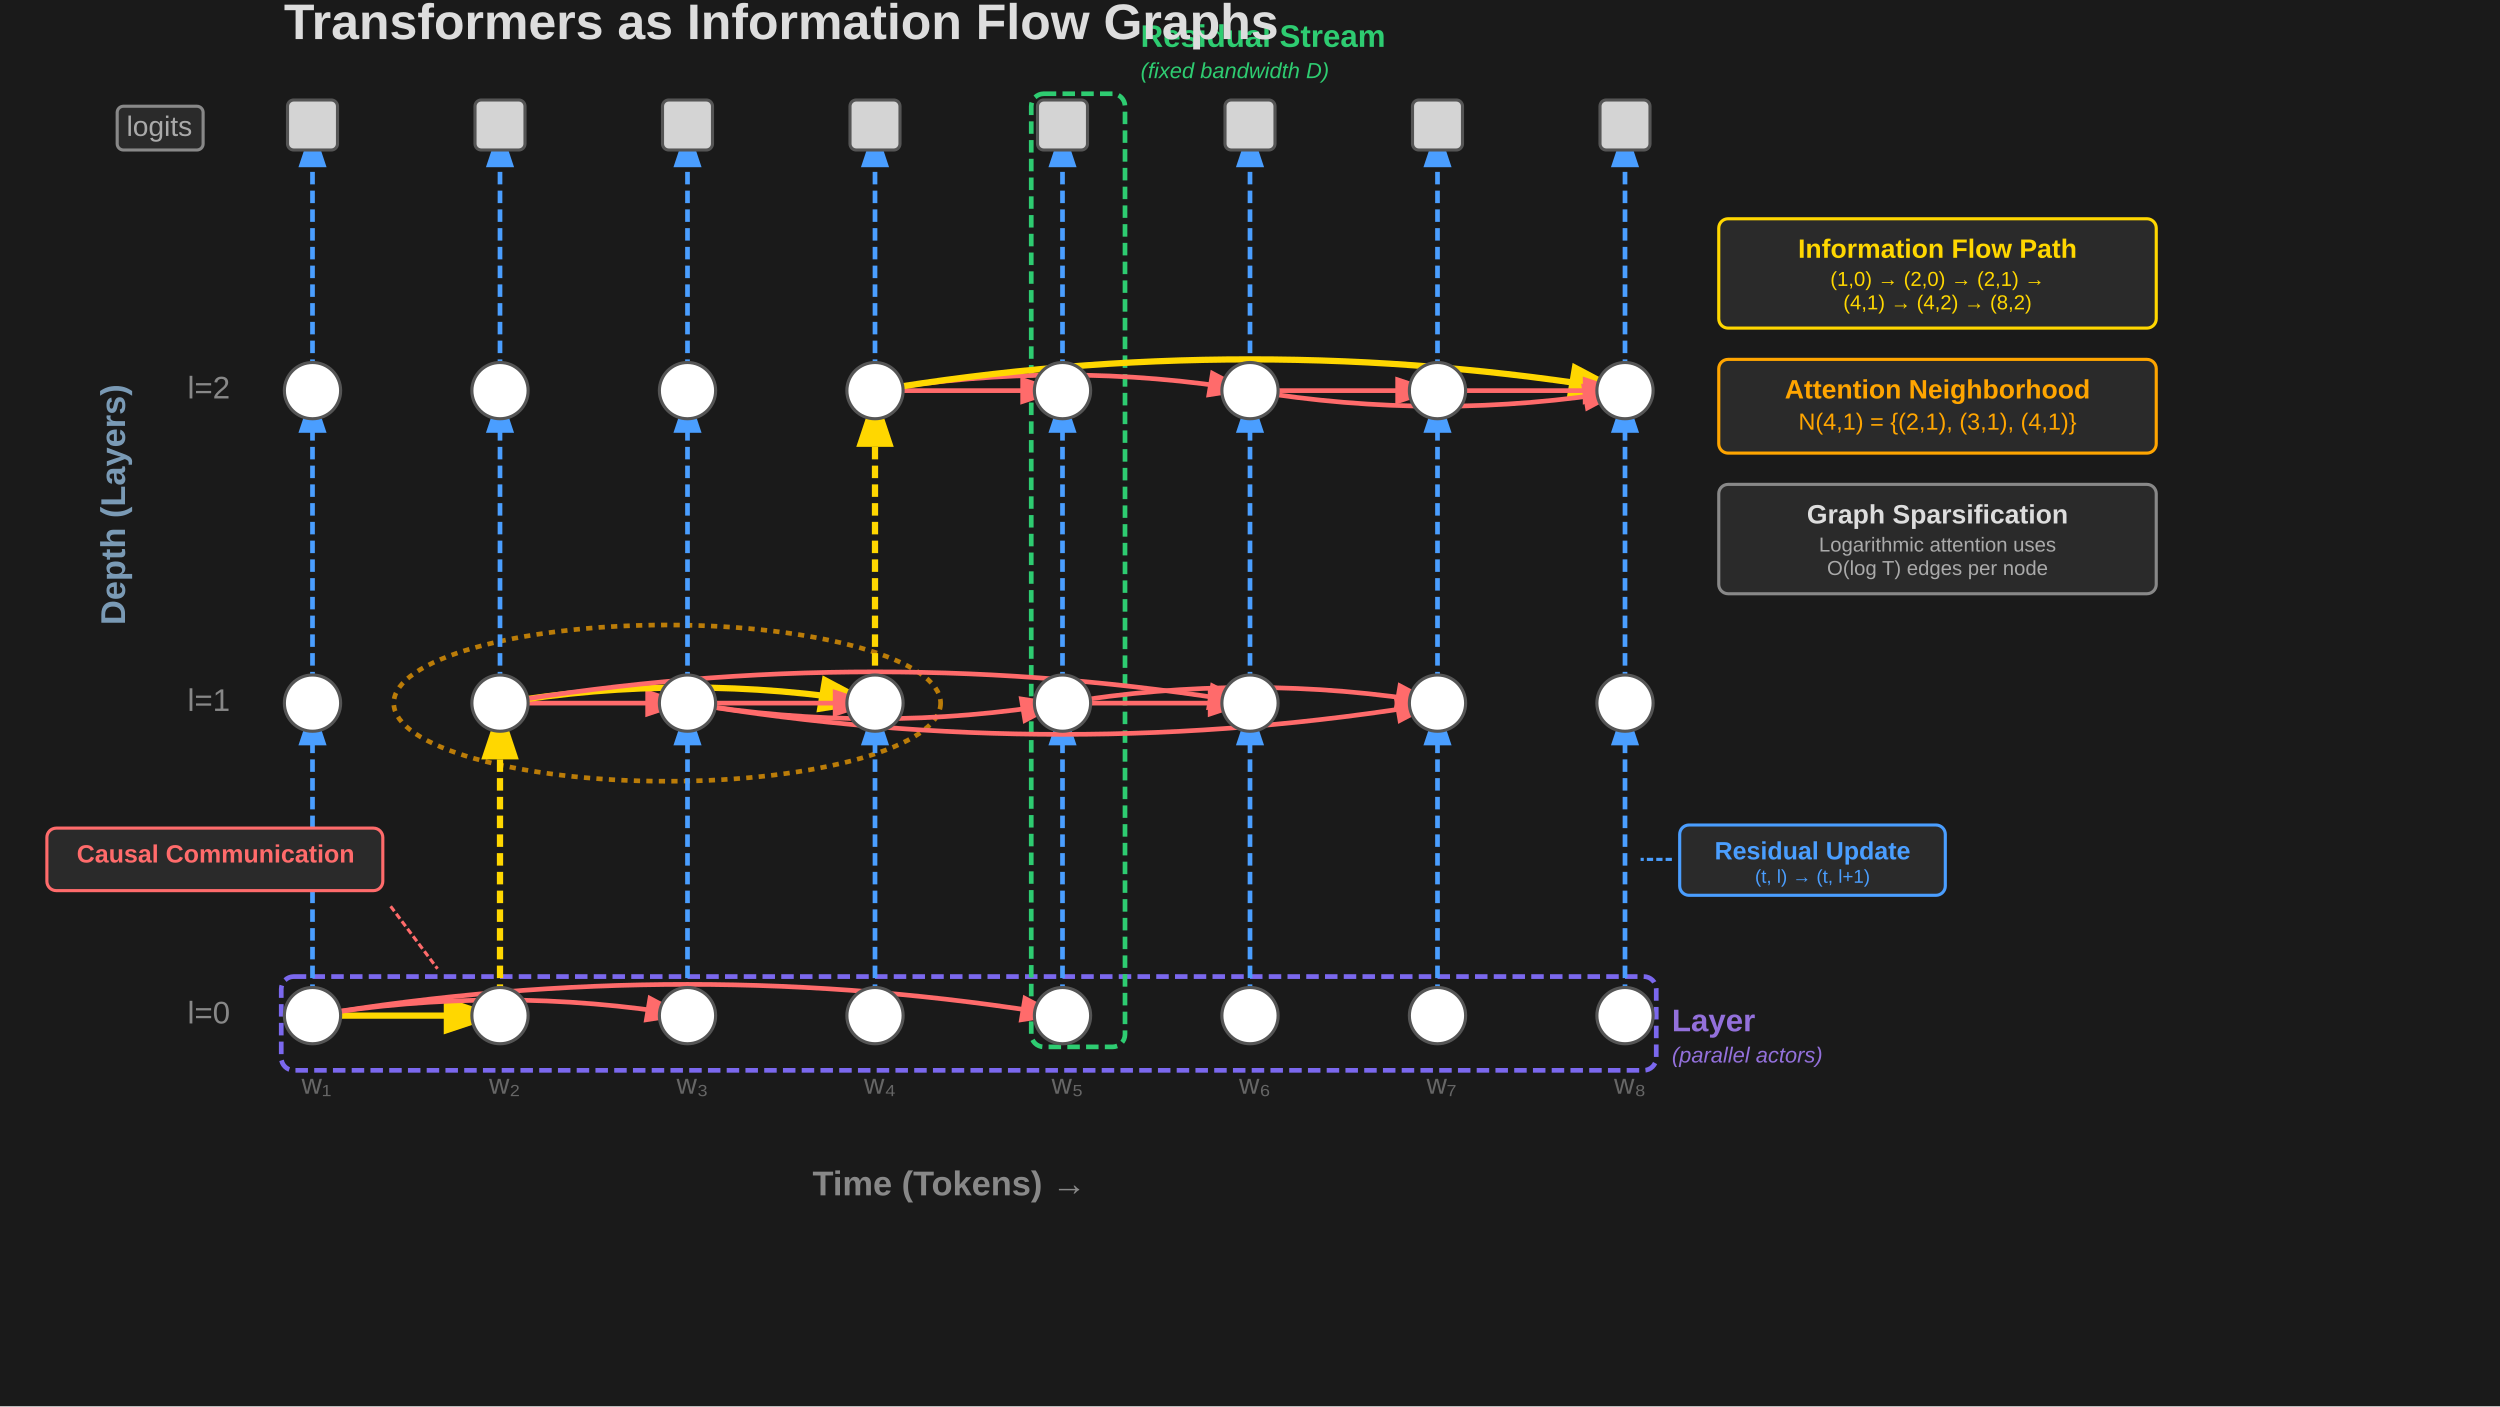
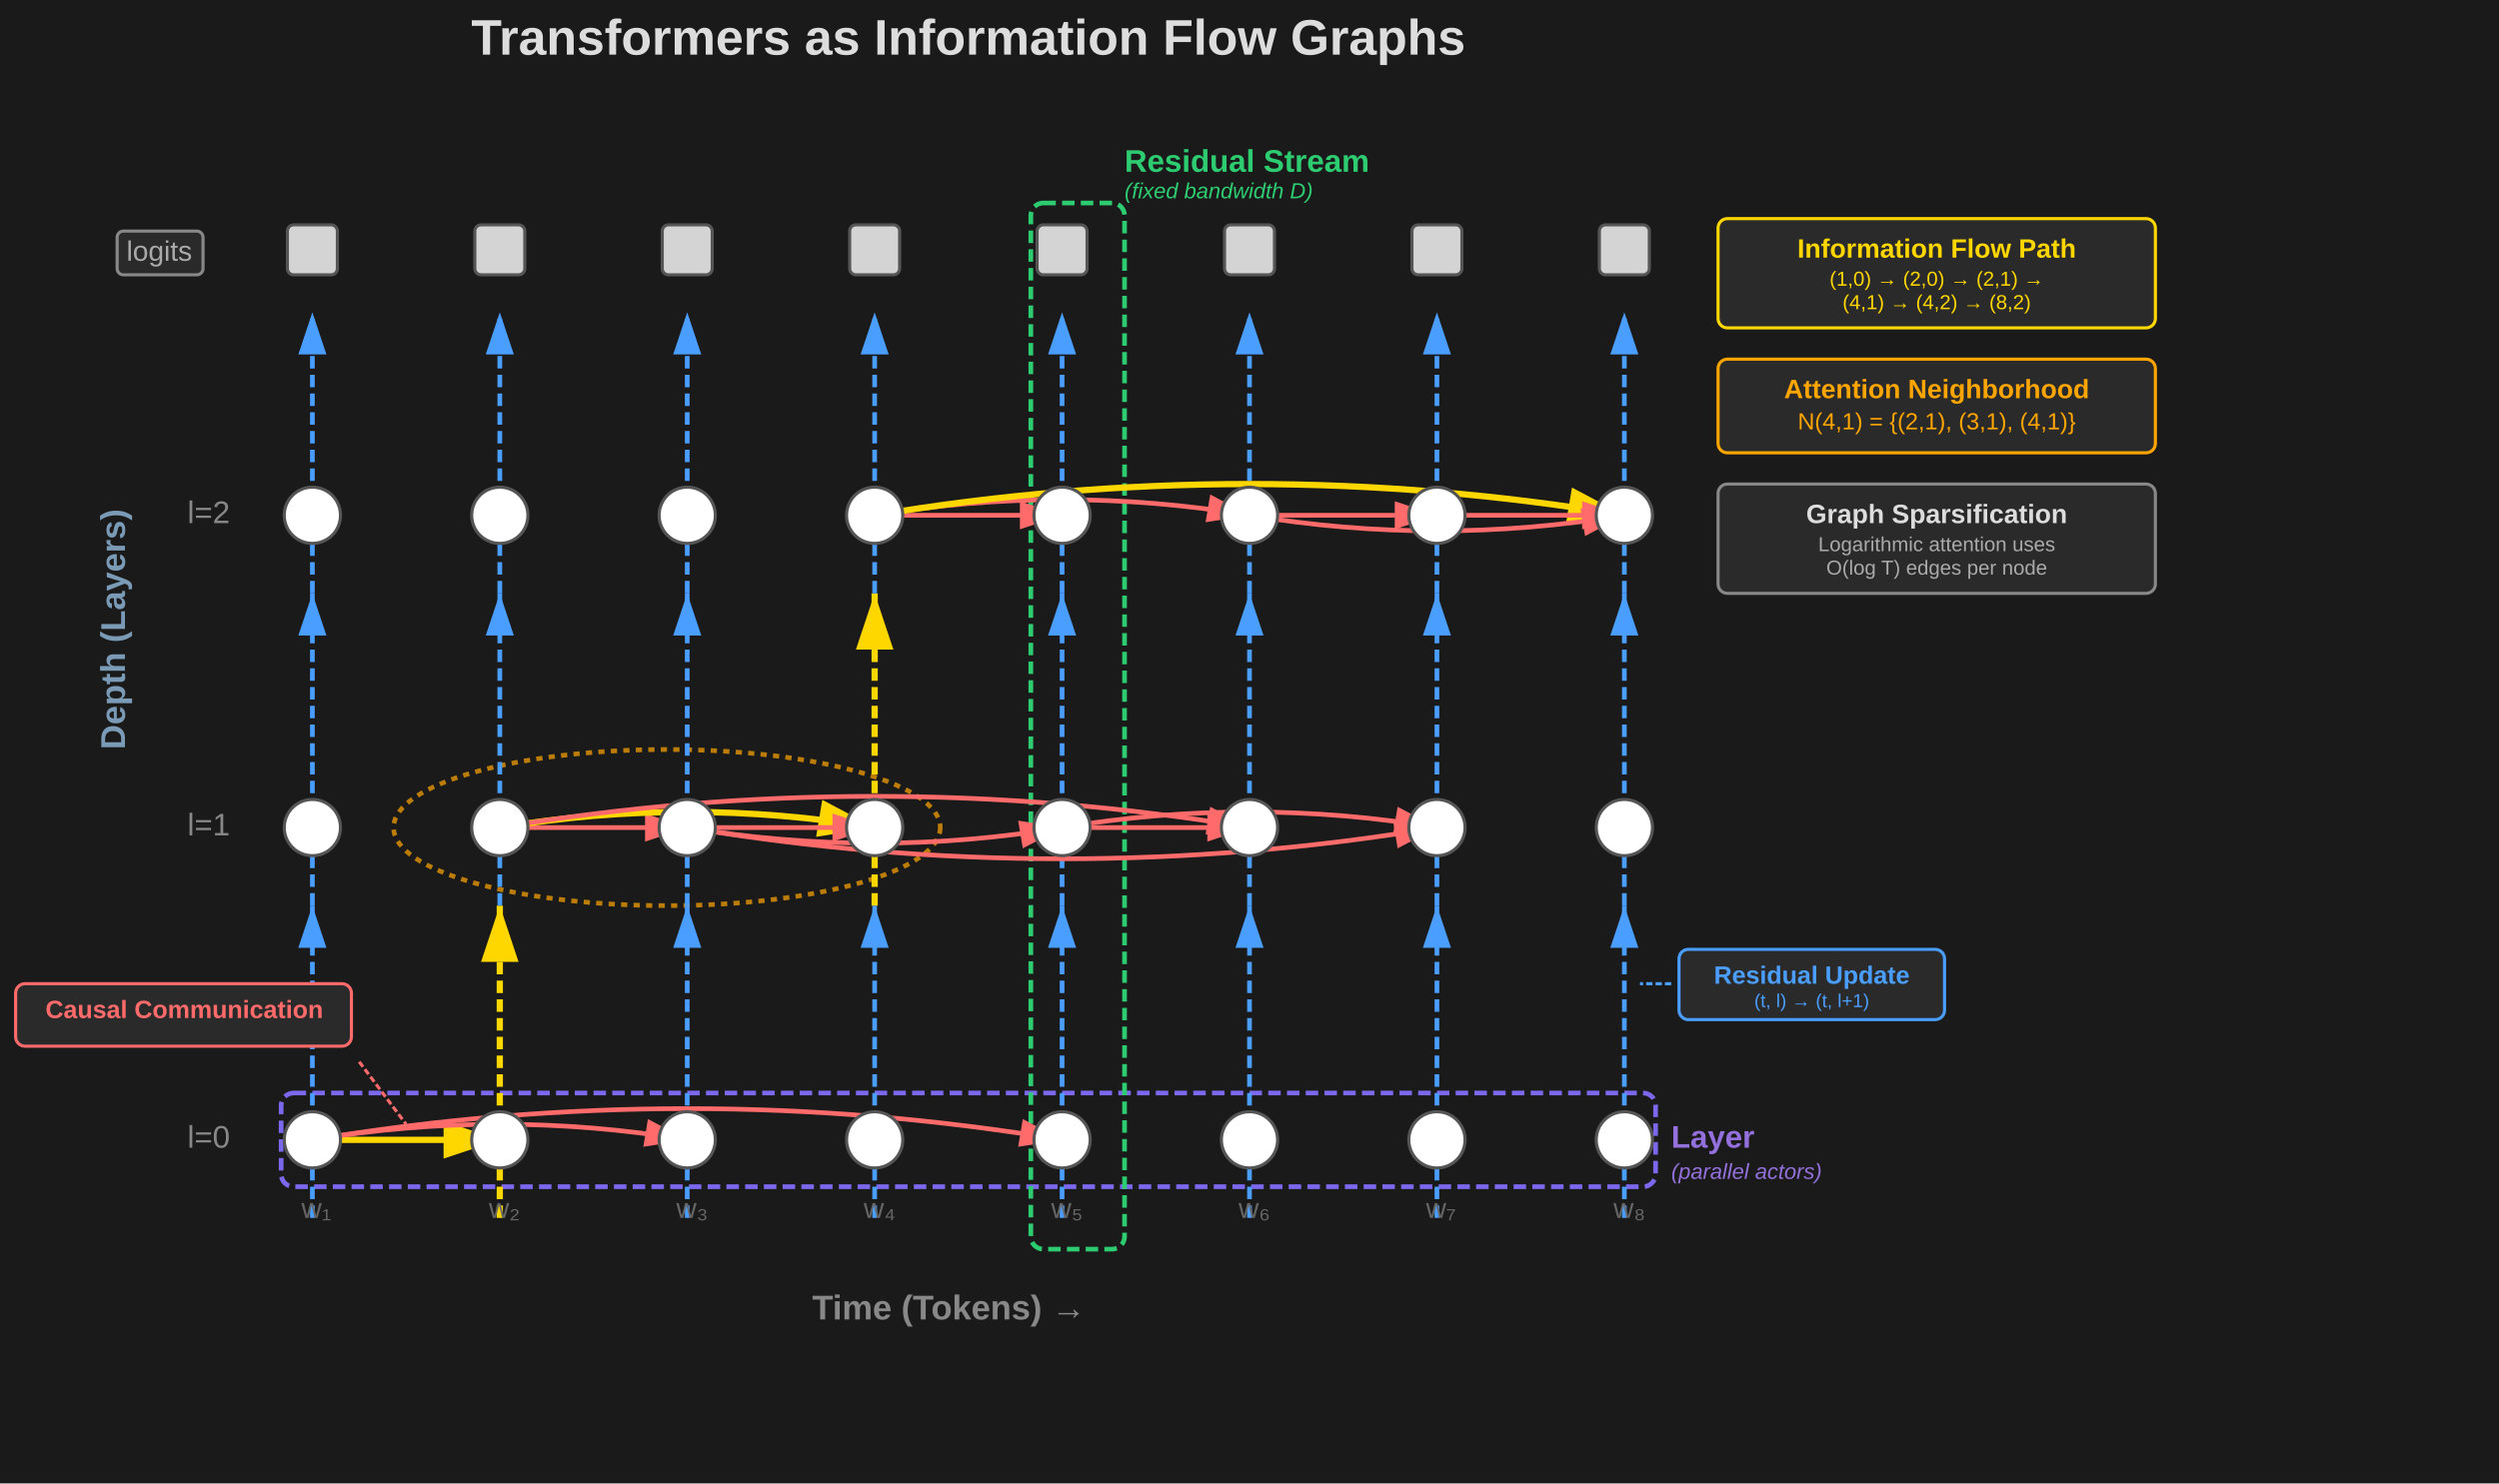
- <svg xmlns="http://www.w3.org/2000/svg" viewBox="0 0 1600 900">
-   <rect width="1600" height="900" fill="#1a1a1a" />
+ <svg xmlns="http://www.w3.org/2000/svg" viewBox="0 0 1600 950">
+   <rect width="1600" height="950" fill="#1a1a1a" />
  <defs>
    <marker id="arrowBlue" markerWidth="10" markerHeight="10" refX="9" refY="3" orient="auto" markerUnits="strokeWidth">
      <path d="M0,0 L0,6 L9,3 z" fill="#4a9eff" />
    </marker>
    <marker id="arrowRed" markerWidth="10" markerHeight="10" refX="9" refY="3" orient="auto" markerUnits="strokeWidth">
      <path d="M0,0 L0,6 L9,3 z" fill="#ff6b6b" />
    </marker>
    <marker id="arrowYellow" markerWidth="10" markerHeight="10" refX="9" refY="3" orient="auto" markerUnits="strokeWidth">
      <path d="M0,0 L0,6 L9,3 z" fill="#ffd700" />
    </marker>
  </defs>
-   <rect x="180" y="625" width="880" height="60" fill="none" stroke="#7b68ee" stroke-width="3" stroke-dasharray="8,4" rx="8" />
-   <text x="1070" y="660" fill="#9370db" font-size="20" font-family="Arial, sans-serif" font-weight="600">Layer</text>
-   <text x="1070" y="680" fill="#9370db" font-size="14" font-family="Arial, sans-serif" font-style="italic">(parallel actors)</text>
-   <rect x="660" y="60" width="60" height="610" fill="none" stroke="#2ecc71" stroke-width="3" stroke-dasharray="8,4" rx="8" />
-   <text x="730" y="30" fill="#2ecc71" font-size="20" font-family="Arial, sans-serif" font-weight="600">Residual Stream</text>
-   <text x="730" y="50" fill="#2ecc71" font-size="14" font-family="Arial, sans-serif" font-style="italic">(fixed bandwidth D)</text>
-   <ellipse cx="427" cy="450" rx="175" ry="50" fill="none" stroke="#ffa500" stroke-width="3" stroke-dasharray="4,4" opacity="0.7" />
-   <line x1="200" y1="650" x2="200" y2="450" stroke="#4a9eff" stroke-width="3" marker-end="url(#arrowBlue)" stroke-dasharray="8,4" />
-   <line x1="200" y1="450" x2="200" y2="250" stroke="#4a9eff" stroke-width="3" marker-end="url(#arrowBlue)" stroke-dasharray="8,4" />
-   <line x1="200" y1="250" x2="200" y2="80" stroke="#4a9eff" stroke-width="3" marker-end="url(#arrowBlue)" stroke-dasharray="8,4" />
-   <line x1="320" y1="650" x2="320" y2="450" stroke="#ffd700" stroke-width="4" marker-end="url(#arrowYellow)" stroke-dasharray="8,4" />
-   <line x1="320" y1="450" x2="320" y2="250" stroke="#4a9eff" stroke-width="3" marker-end="url(#arrowBlue)" stroke-dasharray="8,4" />
-   <line x1="320" y1="250" x2="320" y2="80" stroke="#4a9eff" stroke-width="3" marker-end="url(#arrowBlue)" stroke-dasharray="8,4" />
-   <line x1="440" y1="650" x2="440" y2="450" stroke="#4a9eff" stroke-width="3" marker-end="url(#arrowBlue)" stroke-dasharray="8,4" />
-   <line x1="440" y1="450" x2="440" y2="250" stroke="#4a9eff" stroke-width="3" marker-end="url(#arrowBlue)" stroke-dasharray="8,4" />
-   <line x1="440" y1="250" x2="440" y2="80" stroke="#4a9eff" stroke-width="3" marker-end="url(#arrowBlue)" stroke-dasharray="8,4" />
-   <line x1="560" y1="650" x2="560" y2="450" stroke="#4a9eff" stroke-width="3" marker-end="url(#arrowBlue)" stroke-dasharray="8,4" />
-   <line x1="560" y1="450" x2="560" y2="250" stroke="#ffd700" stroke-width="4" marker-end="url(#arrowYellow)" stroke-dasharray="8,4" />
-   <line x1="560" y1="250" x2="560" y2="80" stroke="#4a9eff" stroke-width="3" marker-end="url(#arrowBlue)" stroke-dasharray="8,4" />
-   <line x1="680" y1="650" x2="680" y2="450" stroke="#4a9eff" stroke-width="3" marker-end="url(#arrowBlue)" stroke-dasharray="8,4" />
-   <line x1="680" y1="450" x2="680" y2="250" stroke="#4a9eff" stroke-width="3" marker-end="url(#arrowBlue)" stroke-dasharray="8,4" />
-   <line x1="680" y1="250" x2="680" y2="80" stroke="#4a9eff" stroke-width="3" marker-end="url(#arrowBlue)" stroke-dasharray="8,4" />
-   <line x1="800" y1="650" x2="800" y2="450" stroke="#4a9eff" stroke-width="3" marker-end="url(#arrowBlue)" stroke-dasharray="8,4" />
-   <line x1="800" y1="450" x2="800" y2="250" stroke="#4a9eff" stroke-width="3" marker-end="url(#arrowBlue)" stroke-dasharray="8,4" />
-   <line x1="800" y1="250" x2="800" y2="80" stroke="#4a9eff" stroke-width="3" marker-end="url(#arrowBlue)" stroke-dasharray="8,4" />
-   <line x1="920" y1="650" x2="920" y2="450" stroke="#4a9eff" stroke-width="3" marker-end="url(#arrowBlue)" stroke-dasharray="8,4" />
-   <line x1="920" y1="450" x2="920" y2="250" stroke="#4a9eff" stroke-width="3" marker-end="url(#arrowBlue)" stroke-dasharray="8,4" />
-   <line x1="920" y1="250" x2="920" y2="80" stroke="#4a9eff" stroke-width="3" marker-end="url(#arrowBlue)" stroke-dasharray="8,4" />
-   <line x1="1040" y1="650" x2="1040" y2="450" stroke="#4a9eff" stroke-width="3" marker-end="url(#arrowBlue)" stroke-dasharray="8,4" />
-   <line x1="1040" y1="450" x2="1040" y2="250" stroke="#4a9eff" stroke-width="3" marker-end="url(#arrowBlue)" stroke-dasharray="8,4" />
-   <line x1="1040" y1="250" x2="1040" y2="80" stroke="#4a9eff" stroke-width="3" marker-end="url(#arrowBlue)" stroke-dasharray="8,4" />
-   <line x1="200" y1="650" x2="320" y2="650" stroke="#ffd700" stroke-width="4" marker-end="url(#arrowYellow)" />
-   <path d="M 200,650 Q 320,630 440,650" stroke="#ff6b6b" stroke-width="3" fill="none" marker-end="url(#arrowRed)" />
-   <path d="M 200,650 Q 440,610 680,650" stroke="#ff6b6b" stroke-width="3" fill="none" marker-end="url(#arrowRed)" />
-   <line x1="320" y1="450" x2="440" y2="450" stroke="#ff6b6b" stroke-width="3" marker-end="url(#arrowRed)" />
-   <path d="M 320,450 Q 440,430 560,450" stroke="#ffd700" stroke-width="4" fill="none" marker-end="url(#arrowYellow)" />
-   <path d="M 320,450 Q 560,410 800,450" stroke="#ff6b6b" stroke-width="3" fill="none" marker-end="url(#arrowRed)" />
-   <line x1="440" y1="450" x2="560" y2="450" stroke="#ff6b6b" stroke-width="3" marker-end="url(#arrowRed)" />
-   <path d="M 440,450 Q 560,470 680,450" stroke="#ff6b6b" stroke-width="3" fill="none" marker-end="url(#arrowRed)" />
-   <path d="M 440,450 Q 680,490 920,450" stroke="#ff6b6b" stroke-width="3" fill="none" marker-end="url(#arrowRed)" />
-   <line x1="680" y1="450" x2="800" y2="450" stroke="#ff6b6b" stroke-width="3" marker-end="url(#arrowRed)" />
-   <path d="M 680,450 Q 800,430 920,450" stroke="#ff6b6b" stroke-width="3" fill="none" marker-end="url(#arrowRed)" />
-   <line x1="560" y1="250" x2="680" y2="250" stroke="#ff6b6b" stroke-width="3" marker-end="url(#arrowRed)" />
-   <path d="M 560,250 Q 680,230 800,250" stroke="#ff6b6b" stroke-width="3" fill="none" marker-end="url(#arrowRed)" />
-   <path d="M 560,250 Q 800,210 1040,250" stroke="#ffd700" stroke-width="4" fill="none" marker-end="url(#arrowYellow)" />
-   <line x1="800" y1="250" x2="920" y2="250" stroke="#ff6b6b" stroke-width="3" marker-end="url(#arrowRed)" />
-   <path d="M 800,250 Q 920,270 1040,250" stroke="#ff6b6b" stroke-width="3" fill="none" marker-end="url(#arrowRed)" />
-   <line x1="920" y1="250" x2="1040" y2="250" stroke="#ff6b6b" stroke-width="3" marker-end="url(#arrowRed)" />
-   <circle cx="200" cy="650" r="18" fill="white" stroke="#555" stroke-width="2" />
-   <circle cx="320" cy="650" r="18" fill="white" stroke="#555" stroke-width="2" />
-   <circle cx="440" cy="650" r="18" fill="white" stroke="#555" stroke-width="2" />
-   <circle cx="560" cy="650" r="18" fill="white" stroke="#555" stroke-width="2" />
-   <circle cx="680" cy="650" r="18" fill="white" stroke="#555" stroke-width="2" />
-   <circle cx="800" cy="650" r="18" fill="white" stroke="#555" stroke-width="2" />
-   <circle cx="920" cy="650" r="18" fill="white" stroke="#555" stroke-width="2" />
-   <circle cx="1040" cy="650" r="18" fill="white" stroke="#555" stroke-width="2" />
-   <circle cx="200" cy="450" r="18" fill="white" stroke="#555" stroke-width="2" />
-   <circle cx="320" cy="450" r="18" fill="white" stroke="#555" stroke-width="2" />
-   <circle cx="440" cy="450" r="18" fill="white" stroke="#555" stroke-width="2" />
-   <circle cx="560" cy="450" r="18" fill="white" stroke="#555" stroke-width="2" />
-   <circle cx="680" cy="450" r="18" fill="white" stroke="#555" stroke-width="2" />
-   <circle cx="800" cy="450" r="18" fill="white" stroke="#555" stroke-width="2" />
-   <circle cx="920" cy="450" r="18" fill="white" stroke="#555" stroke-width="2" />
-   <circle cx="1040" cy="450" r="18" fill="white" stroke="#555" stroke-width="2" />
-   <circle cx="200" cy="250" r="18" fill="white" stroke="#555" stroke-width="2" />
-   <circle cx="320" cy="250" r="18" fill="white" stroke="#555" stroke-width="2" />
-   <circle cx="440" cy="250" r="18" fill="white" stroke="#555" stroke-width="2" />
-   <circle cx="560" cy="250" r="18" fill="white" stroke="#555" stroke-width="2" />
-   <circle cx="680" cy="250" r="18" fill="white" stroke="#555" stroke-width="2" />
-   <circle cx="800" cy="250" r="18" fill="white" stroke="#555" stroke-width="2" />
-   <circle cx="920" cy="250" r="18" fill="white" stroke="#555" stroke-width="2" />
-   <circle cx="1040" cy="250" r="18" fill="white" stroke="#555" stroke-width="2" />
-   <rect x="184" y="64" width="32" height="32" fill="#d4d4d4" stroke="#555" stroke-width="2" rx="4" />
-   <rect x="304" y="64" width="32" height="32" fill="#d4d4d4" stroke="#555" stroke-width="2" rx="4" />
-   <rect x="424" y="64" width="32" height="32" fill="#d4d4d4" stroke="#555" stroke-width="2" rx="4" />
-   <rect x="544" y="64" width="32" height="32" fill="#d4d4d4" stroke="#555" stroke-width="2" rx="4" />
-   <rect x="664" y="64" width="32" height="32" fill="#d4d4d4" stroke="#555" stroke-width="2" rx="4" />
-   <rect x="784" y="64" width="32" height="32" fill="#d4d4d4" stroke="#555" stroke-width="2" rx="4" />
-   <rect x="904" y="64" width="32" height="32" fill="#d4d4d4" stroke="#555" stroke-width="2" rx="4" />
-   <rect x="1024" y="64" width="32" height="32" fill="#d4d4d4" stroke="#555" stroke-width="2" rx="4" />
-   <text x="120" y="655" fill="#888" font-size="20" font-family="Arial, sans-serif">l=0</text>
-   <text x="120" y="455" fill="#888" font-size="20" font-family="Arial, sans-serif">l=1</text>
-   <text x="120" y="255" fill="#888" font-size="20" font-family="Arial, sans-serif">l=2</text>
-   <rect x="75" y="68" width="55" height="28" fill="#2a2a2a" stroke="#888" stroke-width="2" rx="4" />
-   <text x="102" y="87" fill="#aaa" font-size="18" font-family="Arial, sans-serif" text-anchor="middle">logits</text>
-   <text x="193" y="700" fill="#666" font-size="18" font-family="Arial, sans-serif">w₁</text>
-   <text x="313" y="700" fill="#666" font-size="18" font-family="Arial, sans-serif">w₂</text>
-   <text x="433" y="700" fill="#666" font-size="18" font-family="Arial, sans-serif">w₃</text>
-   <text x="553" y="700" fill="#666" font-size="18" font-family="Arial, sans-serif">w₄</text>
-   <text x="673" y="700" fill="#666" font-size="18" font-family="Arial, sans-serif">w₅</text>
-   <text x="793" y="700" fill="#666" font-size="18" font-family="Arial, sans-serif">w₆</text>
-   <text x="913" y="700" fill="#666" font-size="18" font-family="Arial, sans-serif">w₇</text>
-   <text x="1033" y="700" fill="#666" font-size="18" font-family="Arial, sans-serif">w₈</text>
-   <text x="80" y="400" fill="#7a9ab5" font-size="22" font-family="Arial, sans-serif" transform="rotate(-90 80 400)" font-weight="600">Depth (Layers)</text>
-   <text x="520" y="765" fill="#888" font-size="22" font-family="Arial, sans-serif" font-weight="600">Time (Tokens) →</text>
-   <text x="500" y="25" fill="#ddd" font-size="32" font-family="Arial, sans-serif" font-weight="700" text-anchor="middle">Transformers as Information Flow Graphs</text>
-   <g transform="translate(1070, 550)">
+   <rect x="180" y="700" width="880" height="60" fill="none" stroke="#7b68ee" stroke-width="3" stroke-dasharray="8,4" rx="8" />
+   <text x="1070" y="735" fill="#9370db" font-size="20" font-family="Arial, sans-serif" font-weight="600">Layer</text>
+   <text x="1070" y="755" fill="#9370db" font-size="14" font-family="Arial, sans-serif" font-style="italic">(parallel actors)</text>
+   <rect x="660" y="130" width="60" height="670" fill="none" stroke="#2ecc71" stroke-width="3" stroke-dasharray="8,4" rx="8" />
+   <text x="720" y="110" fill="#2ecc71" font-size="20" font-family="Arial, sans-serif" font-weight="600">Residual Stream</text>
+   <text x="720" y="127" fill="#2ecc71" font-size="14" font-family="Arial, sans-serif" font-style="italic">(fixed bandwidth D)</text>
+   <ellipse cx="427" cy="530" rx="175" ry="50" fill="none" stroke="#ffa500" stroke-width="3" stroke-dasharray="4,4" opacity="0.7" />
+   <line x1="200" y1="780" x2="200" y2="580" stroke="#4a9eff" stroke-width="3" marker-end="url(#arrowBlue)" stroke-dasharray="8,4" />
+   <line x1="200" y1="580" x2="200" y2="380" stroke="#4a9eff" stroke-width="3" marker-end="url(#arrowBlue)" stroke-dasharray="8,4" />
+   <line x1="200" y1="380" x2="200" y2="200" stroke="#4a9eff" stroke-width="3" marker-end="url(#arrowBlue)" stroke-dasharray="8,4" />
+   <line x1="320" y1="780" x2="320" y2="580" stroke="#ffd700" stroke-width="4" marker-end="url(#arrowYellow)" stroke-dasharray="8,4" />
+   <line x1="320" y1="580" x2="320" y2="380" stroke="#4a9eff" stroke-width="3" marker-end="url(#arrowBlue)" stroke-dasharray="8,4" />
+   <line x1="320" y1="380" x2="320" y2="200" stroke="#4a9eff" stroke-width="3" marker-end="url(#arrowBlue)" stroke-dasharray="8,4" />
+   <line x1="440" y1="780" x2="440" y2="580" stroke="#4a9eff" stroke-width="3" marker-end="url(#arrowBlue)" stroke-dasharray="8,4" />
+   <line x1="440" y1="580" x2="440" y2="380" stroke="#4a9eff" stroke-width="3" marker-end="url(#arrowBlue)" stroke-dasharray="8,4" />
+   <line x1="440" y1="380" x2="440" y2="200" stroke="#4a9eff" stroke-width="3" marker-end="url(#arrowBlue)" stroke-dasharray="8,4" />
+   <line x1="560" y1="780" x2="560" y2="580" stroke="#4a9eff" stroke-width="3" marker-end="url(#arrowBlue)" stroke-dasharray="8,4" />
+   <line x1="560" y1="580" x2="560" y2="380" stroke="#ffd700" stroke-width="4" marker-end="url(#arrowYellow)" stroke-dasharray="8,4" />
+   <line x1="560" y1="380" x2="560" y2="200" stroke="#4a9eff" stroke-width="3" marker-end="url(#arrowBlue)" stroke-dasharray="8,4" />
+   <line x1="680" y1="780" x2="680" y2="580" stroke="#4a9eff" stroke-width="3" marker-end="url(#arrowBlue)" stroke-dasharray="8,4" />
+   <line x1="680" y1="580" x2="680" y2="380" stroke="#4a9eff" stroke-width="3" marker-end="url(#arrowBlue)" stroke-dasharray="8,4" />
+   <line x1="680" y1="380" x2="680" y2="200" stroke="#4a9eff" stroke-width="3" marker-end="url(#arrowBlue)" stroke-dasharray="8,4" />
+   <line x1="800" y1="780" x2="800" y2="580" stroke="#4a9eff" stroke-width="3" marker-end="url(#arrowBlue)" stroke-dasharray="8,4" />
+   <line x1="800" y1="580" x2="800" y2="380" stroke="#4a9eff" stroke-width="3" marker-end="url(#arrowBlue)" stroke-dasharray="8,4" />
+   <line x1="800" y1="380" x2="800" y2="200" stroke="#4a9eff" stroke-width="3" marker-end="url(#arrowBlue)" stroke-dasharray="8,4" />
+   <line x1="920" y1="780" x2="920" y2="580" stroke="#4a9eff" stroke-width="3" marker-end="url(#arrowBlue)" stroke-dasharray="8,4" />
+   <line x1="920" y1="580" x2="920" y2="380" stroke="#4a9eff" stroke-width="3" marker-end="url(#arrowBlue)" stroke-dasharray="8,4" />
+   <line x1="920" y1="380" x2="920" y2="200" stroke="#4a9eff" stroke-width="3" marker-end="url(#arrowBlue)" stroke-dasharray="8,4" />
+   <line x1="1040" y1="780" x2="1040" y2="580" stroke="#4a9eff" stroke-width="3" marker-end="url(#arrowBlue)" stroke-dasharray="8,4" />
+   <line x1="1040" y1="580" x2="1040" y2="380" stroke="#4a9eff" stroke-width="3" marker-end="url(#arrowBlue)" stroke-dasharray="8,4" />
+   <line x1="1040" y1="380" x2="1040" y2="200" stroke="#4a9eff" stroke-width="3" marker-end="url(#arrowBlue)" stroke-dasharray="8,4" />
+   <line x1="200" y1="730" x2="320" y2="730" stroke="#ffd700" stroke-width="4" marker-end="url(#arrowYellow)" />
+   <path d="M 200,730 Q 320,710 440,730" stroke="#ff6b6b" stroke-width="3" fill="none" marker-end="url(#arrowRed)" />
+   <path d="M 200,730 Q 440,690 680,730" stroke="#ff6b6b" stroke-width="3" fill="none" marker-end="url(#arrowRed)" />
+   <line x1="320" y1="530" x2="440" y2="530" stroke="#ff6b6b" stroke-width="3" marker-end="url(#arrowRed)" />
+   <path d="M 320,530 Q 440,510 560,530" stroke="#ffd700" stroke-width="4" fill="none" marker-end="url(#arrowYellow)" />
+   <path d="M 320,530 Q 560,490 800,530" stroke="#ff6b6b" stroke-width="3" fill="none" marker-end="url(#arrowRed)" />
+   <line x1="440" y1="530" x2="560" y2="530" stroke="#ff6b6b" stroke-width="3" marker-end="url(#arrowRed)" />
+   <path d="M 440,530 Q 560,550 680,530" stroke="#ff6b6b" stroke-width="3" fill="none" marker-end="url(#arrowRed)" />
+   <path d="M 440,530 Q 680,570 920,530" stroke="#ff6b6b" stroke-width="3" fill="none" marker-end="url(#arrowRed)" />
+   <line x1="680" y1="530" x2="800" y2="530" stroke="#ff6b6b" stroke-width="3" marker-end="url(#arrowRed)" />
+   <path d="M 680,530 Q 800,510 920,530" stroke="#ff6b6b" stroke-width="3" fill="none" marker-end="url(#arrowRed)" />
+   <line x1="560" y1="330" x2="680" y2="330" stroke="#ff6b6b" stroke-width="3" marker-end="url(#arrowRed)" />
+   <path d="M 560,330 Q 680,310 800,330" stroke="#ff6b6b" stroke-width="3" fill="none" marker-end="url(#arrowRed)" />
+   <path d="M 560,330 Q 800,290 1040,330" stroke="#ffd700" stroke-width="4" fill="none" marker-end="url(#arrowYellow)" />
+   <line x1="800" y1="330" x2="920" y2="330" stroke="#ff6b6b" stroke-width="3" marker-end="url(#arrowRed)" />
+   <path d="M 800,330 Q 920,350 1040,330" stroke="#ff6b6b" stroke-width="3" fill="none" marker-end="url(#arrowRed)" />
+   <line x1="920" y1="330" x2="1040" y2="330" stroke="#ff6b6b" stroke-width="3" marker-end="url(#arrowRed)" />
+   <circle cx="200" cy="730" r="18" fill="white" stroke="#555" stroke-width="2" />
+   <circle cx="320" cy="730" r="18" fill="white" stroke="#555" stroke-width="2" />
+   <circle cx="440" cy="730" r="18" fill="white" stroke="#555" stroke-width="2" />
+   <circle cx="560" cy="730" r="18" fill="white" stroke="#555" stroke-width="2" />
+   <circle cx="680" cy="730" r="18" fill="white" stroke="#555" stroke-width="2" />
+   <circle cx="800" cy="730" r="18" fill="white" stroke="#555" stroke-width="2" />
+   <circle cx="920" cy="730" r="18" fill="white" stroke="#555" stroke-width="2" />
+   <circle cx="1040" cy="730" r="18" fill="white" stroke="#555" stroke-width="2" />
+   <circle cx="200" cy="530" r="18" fill="white" stroke="#555" stroke-width="2" />
+   <circle cx="320" cy="530" r="18" fill="white" stroke="#555" stroke-width="2" />
+   <circle cx="440" cy="530" r="18" fill="white" stroke="#555" stroke-width="2" />
+   <circle cx="560" cy="530" r="18" fill="white" stroke="#555" stroke-width="2" />
+   <circle cx="680" cy="530" r="18" fill="white" stroke="#555" stroke-width="2" />
+   <circle cx="800" cy="530" r="18" fill="white" stroke="#555" stroke-width="2" />
+   <circle cx="920" cy="530" r="18" fill="white" stroke="#555" stroke-width="2" />
+   <circle cx="1040" cy="530" r="18" fill="white" stroke="#555" stroke-width="2" />
+   <circle cx="200" cy="330" r="18" fill="white" stroke="#555" stroke-width="2" />
+   <circle cx="320" cy="330" r="18" fill="white" stroke="#555" stroke-width="2" />
+   <circle cx="440" cy="330" r="18" fill="white" stroke="#555" stroke-width="2" />
+   <circle cx="560" cy="330" r="18" fill="white" stroke="#555" stroke-width="2" />
+   <circle cx="680" cy="330" r="18" fill="white" stroke="#555" stroke-width="2" />
+   <circle cx="800" cy="330" r="18" fill="white" stroke="#555" stroke-width="2" />
+   <circle cx="920" cy="330" r="18" fill="white" stroke="#555" stroke-width="2" />
+   <circle cx="1040" cy="330" r="18" fill="white" stroke="#555" stroke-width="2" />
+   <rect x="184" y="144" width="32" height="32" fill="#d4d4d4" stroke="#555" stroke-width="2" rx="4" />
+   <rect x="304" y="144" width="32" height="32" fill="#d4d4d4" stroke="#555" stroke-width="2" rx="4" />
+   <rect x="424" y="144" width="32" height="32" fill="#d4d4d4" stroke="#555" stroke-width="2" rx="4" />
+   <rect x="544" y="144" width="32" height="32" fill="#d4d4d4" stroke="#555" stroke-width="2" rx="4" />
+   <rect x="664" y="144" width="32" height="32" fill="#d4d4d4" stroke="#555" stroke-width="2" rx="4" />
+   <rect x="784" y="144" width="32" height="32" fill="#d4d4d4" stroke="#555" stroke-width="2" rx="4" />
+   <rect x="904" y="144" width="32" height="32" fill="#d4d4d4" stroke="#555" stroke-width="2" rx="4" />
+   <rect x="1024" y="144" width="32" height="32" fill="#d4d4d4" stroke="#555" stroke-width="2" rx="4" />
+   <text x="120" y="735" fill="#888" font-size="20" font-family="Arial, sans-serif">l=0</text>
+   <text x="120" y="535" fill="#888" font-size="20" font-family="Arial, sans-serif">l=1</text>
+   <text x="120" y="335" fill="#888" font-size="20" font-family="Arial, sans-serif">l=2</text>
+   <rect x="75" y="148" width="55" height="28" fill="#2a2a2a" stroke="#888" stroke-width="2" rx="4" />
+   <text x="102" y="167" fill="#aaa" font-size="18" font-family="Arial, sans-serif" text-anchor="middle">logits</text>
+   <text x="193" y="780" fill="#666" font-size="18" font-family="Arial, sans-serif">w₁</text>
+   <text x="313" y="780" fill="#666" font-size="18" font-family="Arial, sans-serif">w₂</text>
+   <text x="433" y="780" fill="#666" font-size="18" font-family="Arial, sans-serif">w₃</text>
+   <text x="553" y="780" fill="#666" font-size="18" font-family="Arial, sans-serif">w₄</text>
+   <text x="673" y="780" fill="#666" font-size="18" font-family="Arial, sans-serif">w₅</text>
+   <text x="793" y="780" fill="#666" font-size="18" font-family="Arial, sans-serif">w₆</text>
+   <text x="913" y="780" fill="#666" font-size="18" font-family="Arial, sans-serif">w₇</text>
+   <text x="1033" y="780" fill="#666" font-size="18" font-family="Arial, sans-serif">w₈</text>
+   <text x="80" y="480" fill="#7a9ab5" font-size="22" font-family="Arial, sans-serif" transform="rotate(-90 80 480)" font-weight="600">Depth (Layers)</text>
+   <text x="520" y="845" fill="#888" font-size="22" font-family="Arial, sans-serif" font-weight="600">Time (Tokens) →</text>
+   <text x="620" y="35" fill="#ddd" font-size="32" font-family="Arial, sans-serif" font-weight="700" text-anchor="middle">Transformers as Information Flow Graphs</text>
+   <g transform="translate(1070, 630)">
    <line x1="0" y1="0" x2="-20" y2="0" stroke="#4a9eff" stroke-width="2" stroke-dasharray="4,2" />
    <rect x="5" y="-22" width="170" height="45" fill="#2a2a2a" stroke="#4a9eff" stroke-width="2" rx="6" />
    <text x="90" y="0" fill="#4a9eff" font-size="16" font-family="Arial, sans-serif" font-weight="600" text-anchor="middle">Residual Update</text>
    <text x="90" y="15" fill="#4a9eff" font-size="12" font-family="Arial, sans-serif" text-anchor="middle">(t, l) → (t, l+1)</text>
  </g>
-   <g transform="translate(250, 580)">
+   <g transform="translate(230, 680)">
    <line x1="0" y1="0" x2="30" y2="40" stroke="#ff6b6b" stroke-width="2" stroke-dasharray="4,2" />
    <rect x="-220" y="-50" width="215" height="40" fill="#2a2a2a" stroke="#ff6b6b" stroke-width="2" rx="6" />
    <text x="-112" y="-28" fill="#ff6b6b" font-size="16" font-family="Arial, sans-serif" font-weight="600" text-anchor="middle">Causal Communication</text>
  </g>
  <g transform="translate(1100, 140)">
    <rect x="0" y="0" width="280" height="70" fill="#2a2a2a" stroke="#ffd700" stroke-width="2" rx="6" />
    <text x="140" y="25" fill="#ffd700" font-size="17" font-family="Arial, sans-serif" font-weight="600" text-anchor="middle">Information Flow Path</text>
    <text x="140" y="43" fill="#ffd700" font-size="13" font-family="Arial, sans-serif" text-anchor="middle">(1,0) → (2,0) → (2,1) →</text>
    <text x="140" y="58" fill="#ffd700" font-size="13" font-family="Arial, sans-serif" text-anchor="middle">(4,1) → (4,2) → (8,2)</text>
  </g>
  <g transform="translate(1100, 230)">
    <rect x="0" y="0" width="280" height="60" fill="#2a2a2a" stroke="#ffa500" stroke-width="2" rx="6" />
    <text x="140" y="25" fill="#ffa500" font-size="17" font-family="Arial, sans-serif" font-weight="600" text-anchor="middle">Attention Neighborhood</text>
    <text x="140" y="45" fill="#ffa500" font-size="15" font-family="Arial, sans-serif" text-anchor="middle">N(4,1) = {(2,1), (3,1), (4,1)}</text>
  </g>
  <g transform="translate(1100, 310)">
    <rect x="0" y="0" width="280" height="70" fill="#2a2a2a" stroke="#888" stroke-width="2" rx="6" />
    <text x="140" y="25" fill="#ddd" font-size="17" font-family="Arial, sans-serif" font-weight="600" text-anchor="middle">Graph Sparsification</text>
    <text x="140" y="43" fill="#aaa" font-size="13" font-family="Arial, sans-serif" text-anchor="middle">Logarithmic attention uses</text>
    <text x="140" y="58" fill="#aaa" font-size="13" font-family="Arial, sans-serif" text-anchor="middle">O(log T) edges per node</text>
  </g>
</svg>
